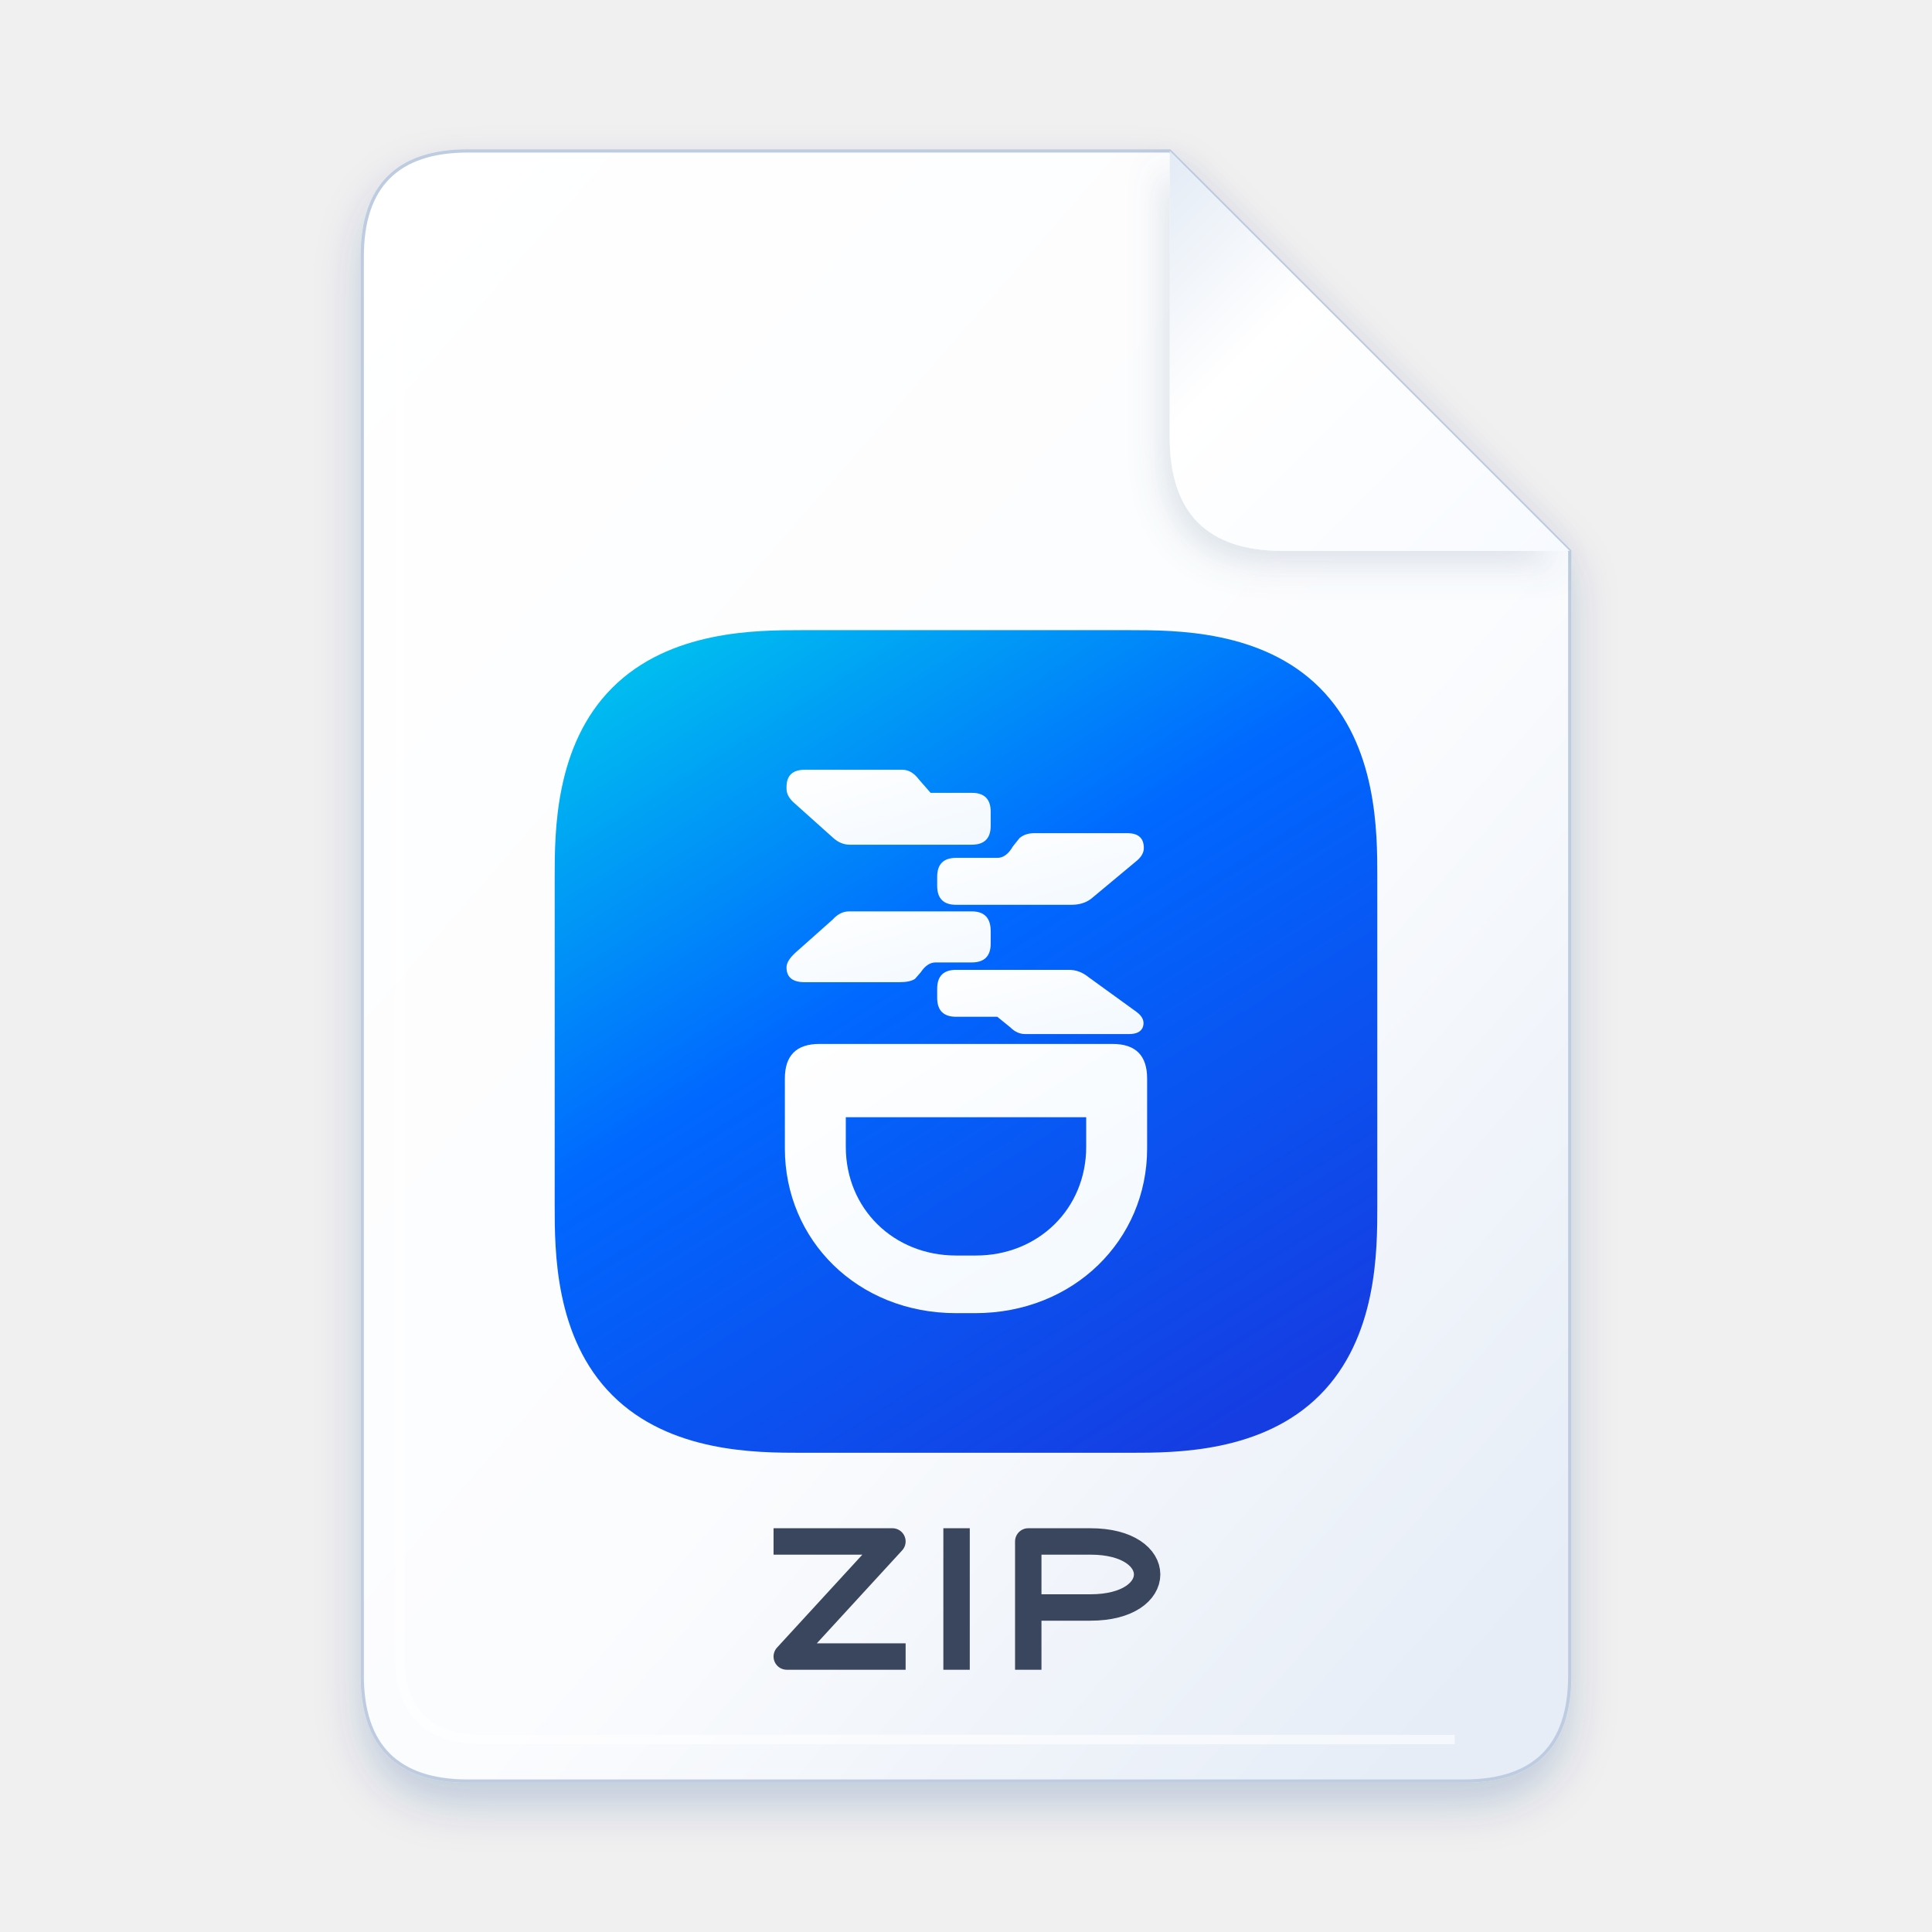
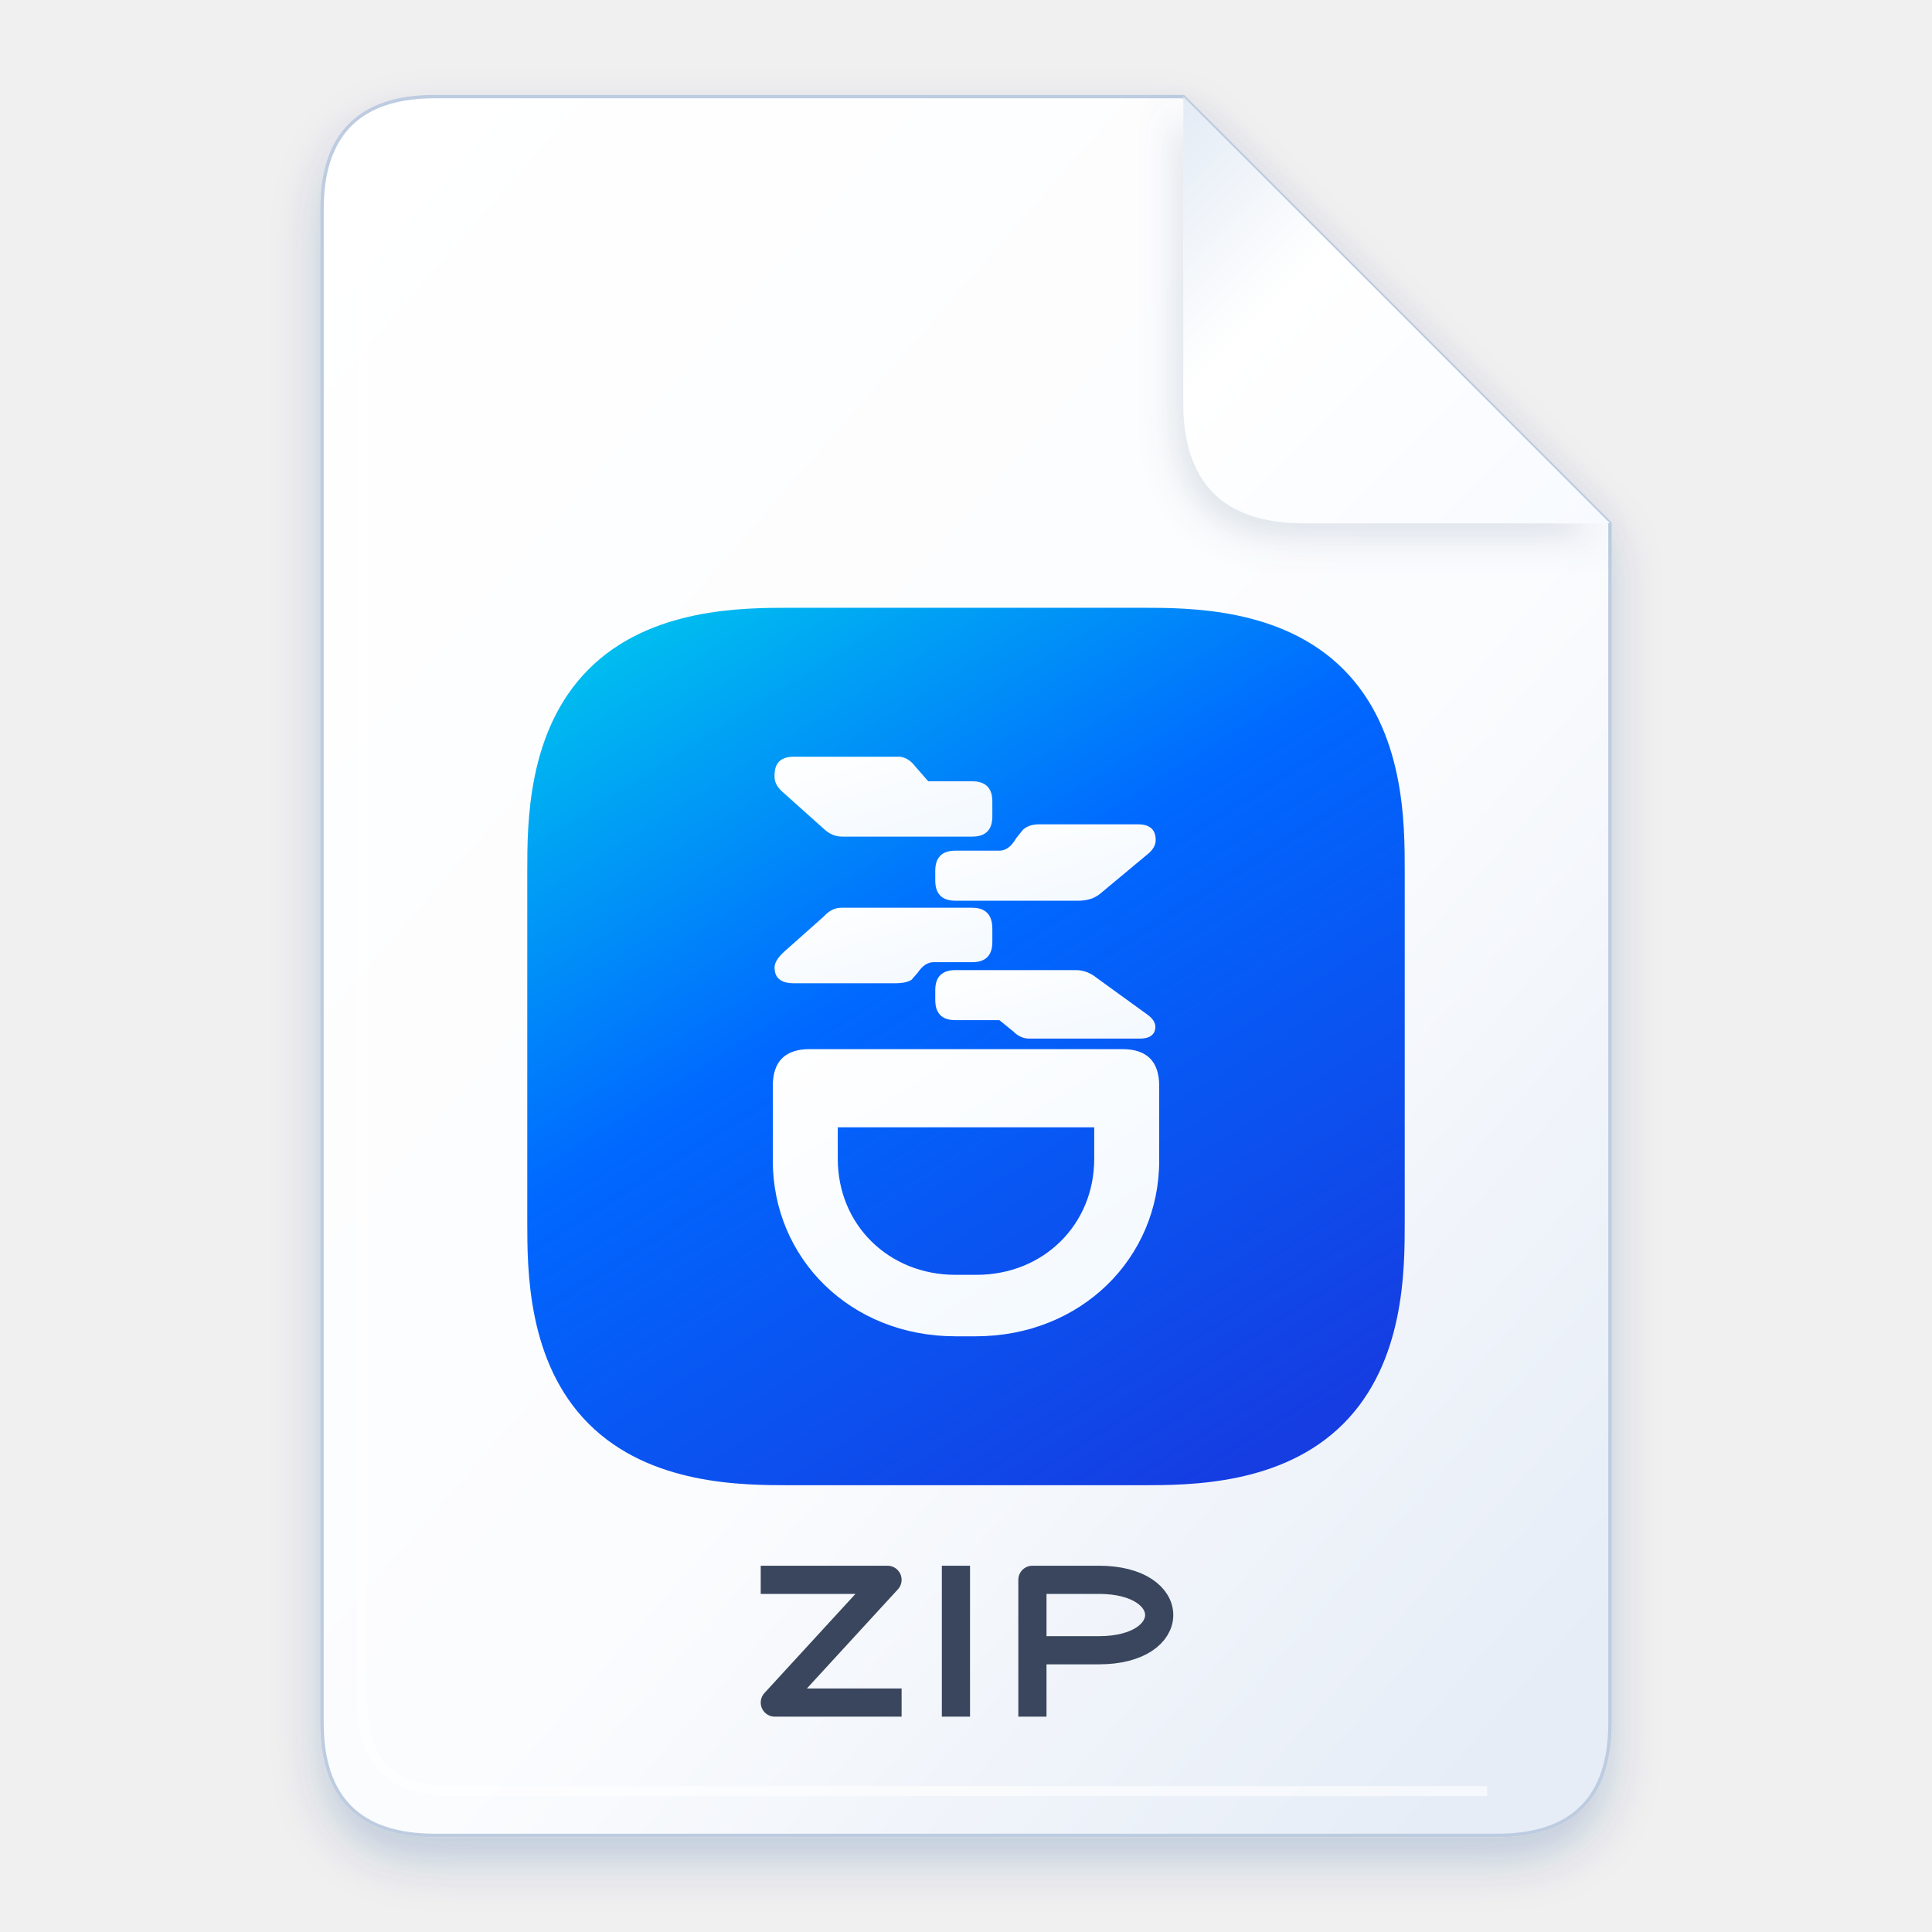
- <svg xmlns="http://www.w3.org/2000/svg" width="1024" height="1024" viewBox="0 0 1024 1024" fill="none">
+ <svg xmlns="http://www.w3.org/2000/svg" width="1024" height="1024" viewBox="32 32 960 960" fill="none">
  <defs>
    <linearGradient id="xdzip-master-blue" x1=".15" y1="0" x2=".78" y2="1">
      <stop stop-color="#00beef" />
      <stop offset=".42" stop-color="#0068ff" />
      <stop offset="1" stop-color="#153de2" />
    </linearGradient>
    <linearGradient id="xdzip-master-paper" x1="0" y1="0" x2=".85" y2="1">
      <stop stop-color="#fff" />
      <stop offset=".62" stop-color="#fbfcfe" />
      <stop offset="1" stop-color="#e6edf7" />
    </linearGradient>
    <linearGradient id="xdzip-master-fold" x1="0" y1="0" x2="1" y2="1">
      <stop stop-color="#e3ebf5" />
      <stop offset=".35" stop-color="#fff" />
      <stop offset="1" stop-color="#f7faff" />
    </linearGradient>
  </defs>
  <defs>
    <filter id="tile-shadow" x="-15%" y="-15%" width="130%" height="140%">
      <feDropShadow dx="0" dy="12" stdDeviation="12" flood-color="#183887" flood-opacity=".20" />
    </filter>
    <filter id="fold-shadow" x="-40%" y="-40%" width="180%" height="180%">
      <feDropShadow dx="-4" dy="7" stdDeviation="9" flood-color="#637897" flood-opacity=".20" />
    </filter>
    <linearGradient id="porcelain" x1="0" y1="0" x2=".85" y2="1">
      <stop stop-color="#fff" />
      <stop offset="1" stop-color="#f3f9ff" />
    </linearGradient>
    <linearGradient id="tile-surface" x1="0" y1="0" x2="0" y2="1">
      <stop stop-color="#fff" stop-opacity=".08" />
      <stop offset=".45" stop-color="#fff" stop-opacity="0" />
      <stop offset="1" stop-color="#09255b" stop-opacity=".05" />
    </linearGradient>
  </defs>
  <path fill="url(#xdzip-master-paper)" stroke="#bdcce0" stroke-width="1.7" filter="url(#tile-shadow)" d="M248 80H620L832 292V888Q832 944 776 944H248Q192 944 192 888V136Q192 80 248 80Z" />
  <path fill="url(#xdzip-master-fold)" filter="url(#fold-shadow)" d="M620 80V232Q620 292 680 292H832Z" />
  <path d="M212 162V878Q212 922 256 922H771" fill="none" stroke="#fff" stroke-width="5" stroke-opacity=".6" />
  <path d="M424.8 334H599.2C622.999 334 668.96 334 699.48 364.52C730 395.04 730 441.001 730 464.8V639.2C730 662.999 730 708.96 699.48 739.48C668.96 770 622.999 770 599.2 770H424.8C401.001 770 355.04 770 324.52 739.48C294 708.96 294 662.999 294 639.2V464.8C294 441.001 294 395.04 324.52 364.52C355.04 334 401.001 334 424.8 334Z" fill="url(#xdzip-master-blue)" />
  <g fill="url(#porcelain)" stroke="none" transform="translate(416 408) scale(0.4363636) translate(-407 -325)">
    <path d="M431 325H550Q561 325 570 337L584 353H634Q657 353 657 376V393Q657 416 634 416H486Q475 416 466 408L418 365Q409 357 409 348V346Q409 325 431 325Z" fill-rule="evenodd" />
    <path d="M615 432H665Q676 432 684 418L692 408Q699 402 710 402H823Q843 402 843 420Q843 428 835 435L781 480Q771 489 755 489H615Q592 489 592 466V455Q592 432 615 432Z" fill-rule="evenodd" />
    <path d="M485 497H634Q657 497 657 521V536Q657 559 634 559H590Q580 559 572 571L565 579Q559 583 546 583H431Q409 583 409 565Q409 557 420 547L465 507Q474 497 485 497Z" fill-rule="evenodd" />
    <path d="M615 568H752Q765 568 776 577L834 619Q845 627 842 637Q839 646 825 646H699Q689 646 681 638L665 625H615Q592 625 592 602V591Q592 568 615 568Z" fill-rule="evenodd" />
    <path d="M449 658H805Q847 658 847 700V785C847 896 758 985 638 985H615C495 985 407 896 407 785V700Q407 658 449 658Z M481 747H773V783C773 858 715 915 639 915H615C539 915 481 858 481 783Z" fill-rule="evenodd" />
  </g>
  <path d="M417 817H473L417 878H473 M507 817V878 M545 878V817H578C618 817 618 852 578 852H545" fill="none" stroke="#39465d" stroke-width="14" stroke-linejoin="round" stroke-linecap="square" />
</svg>
